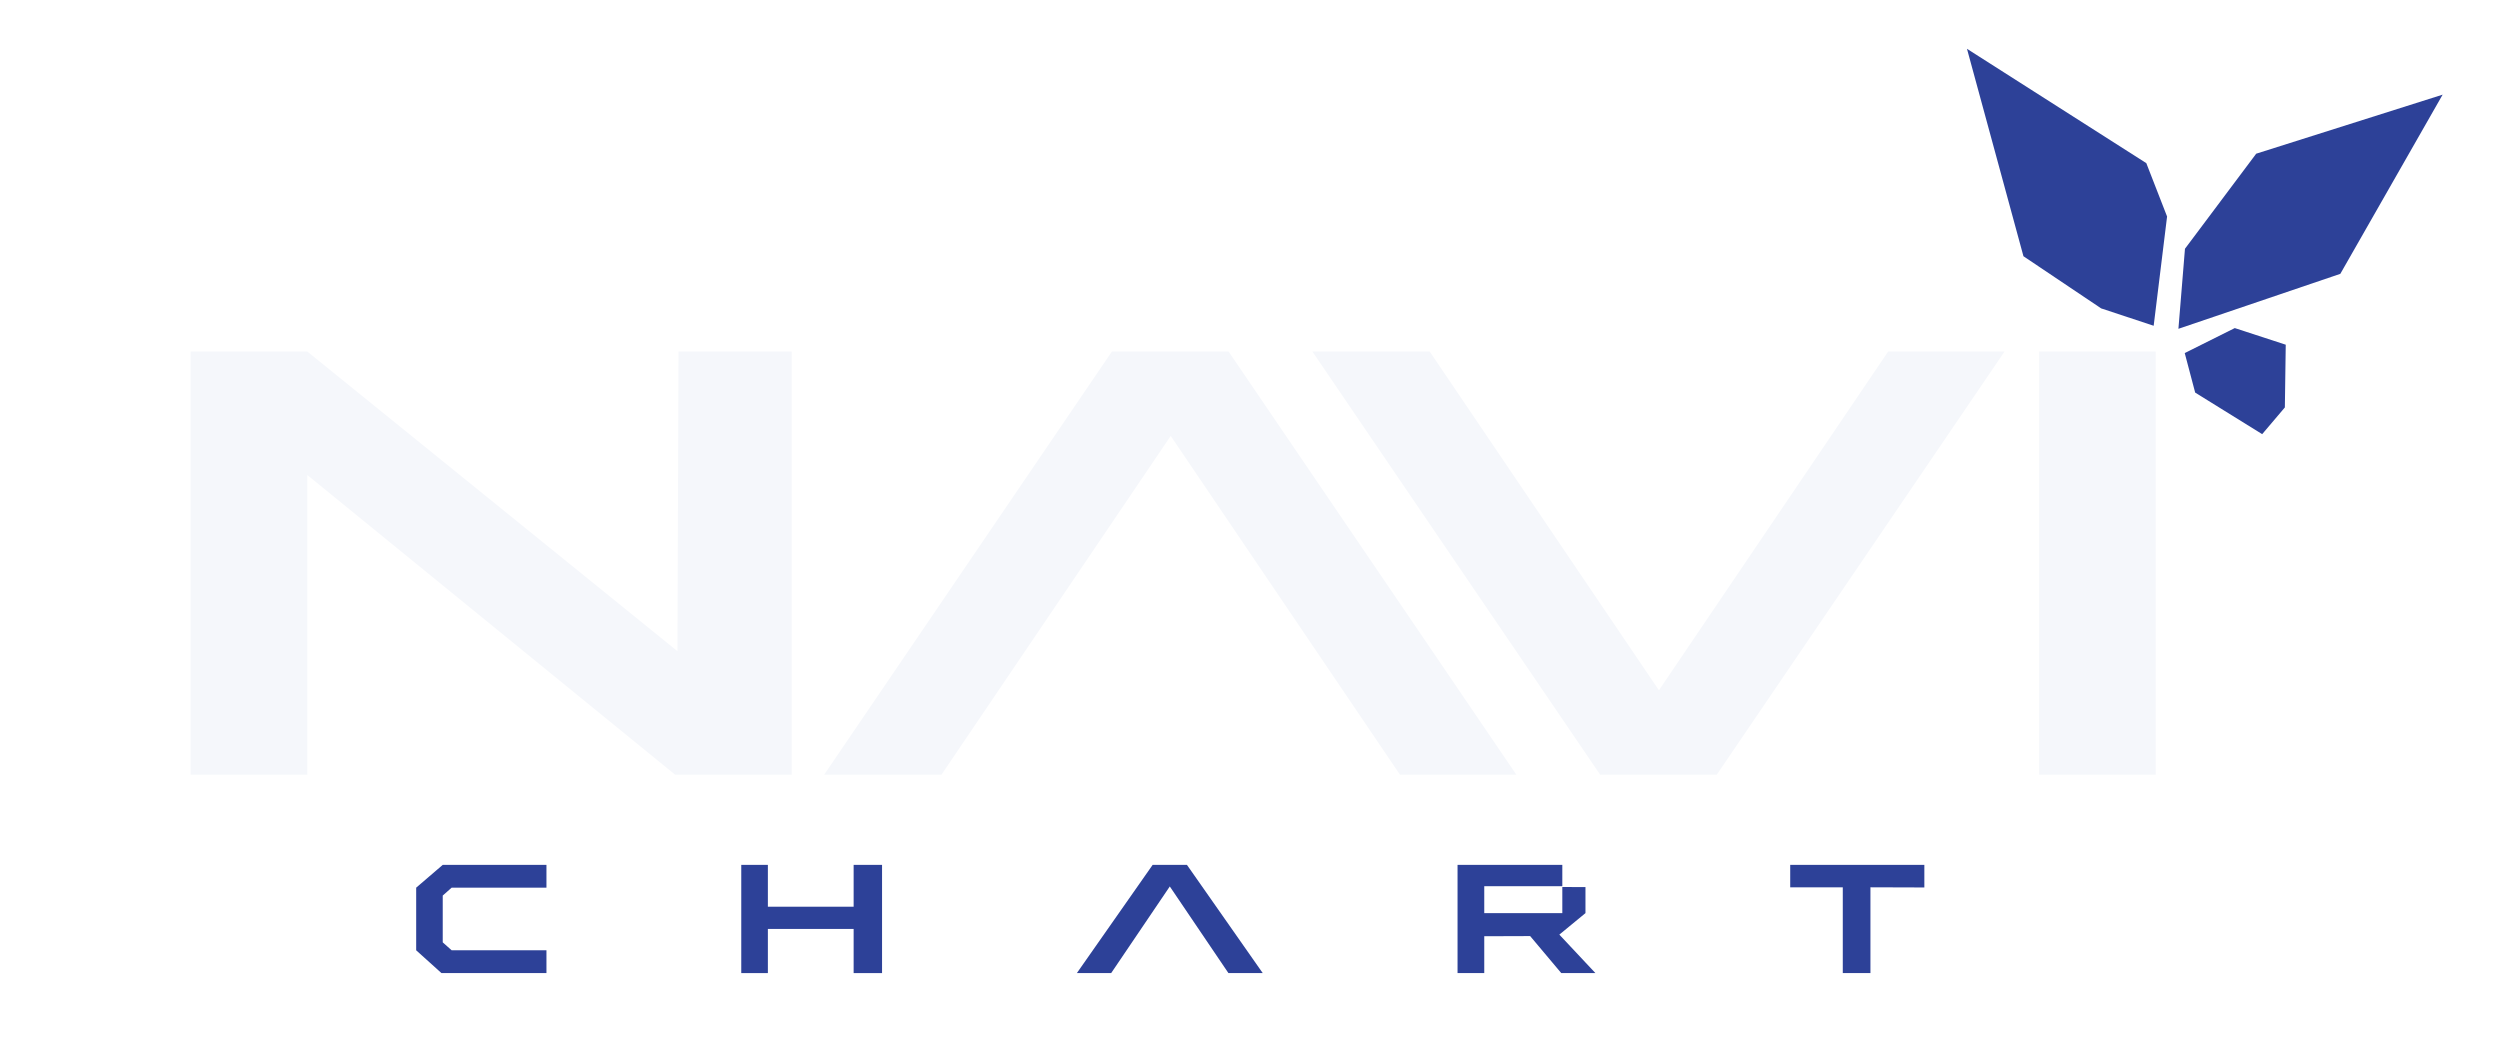
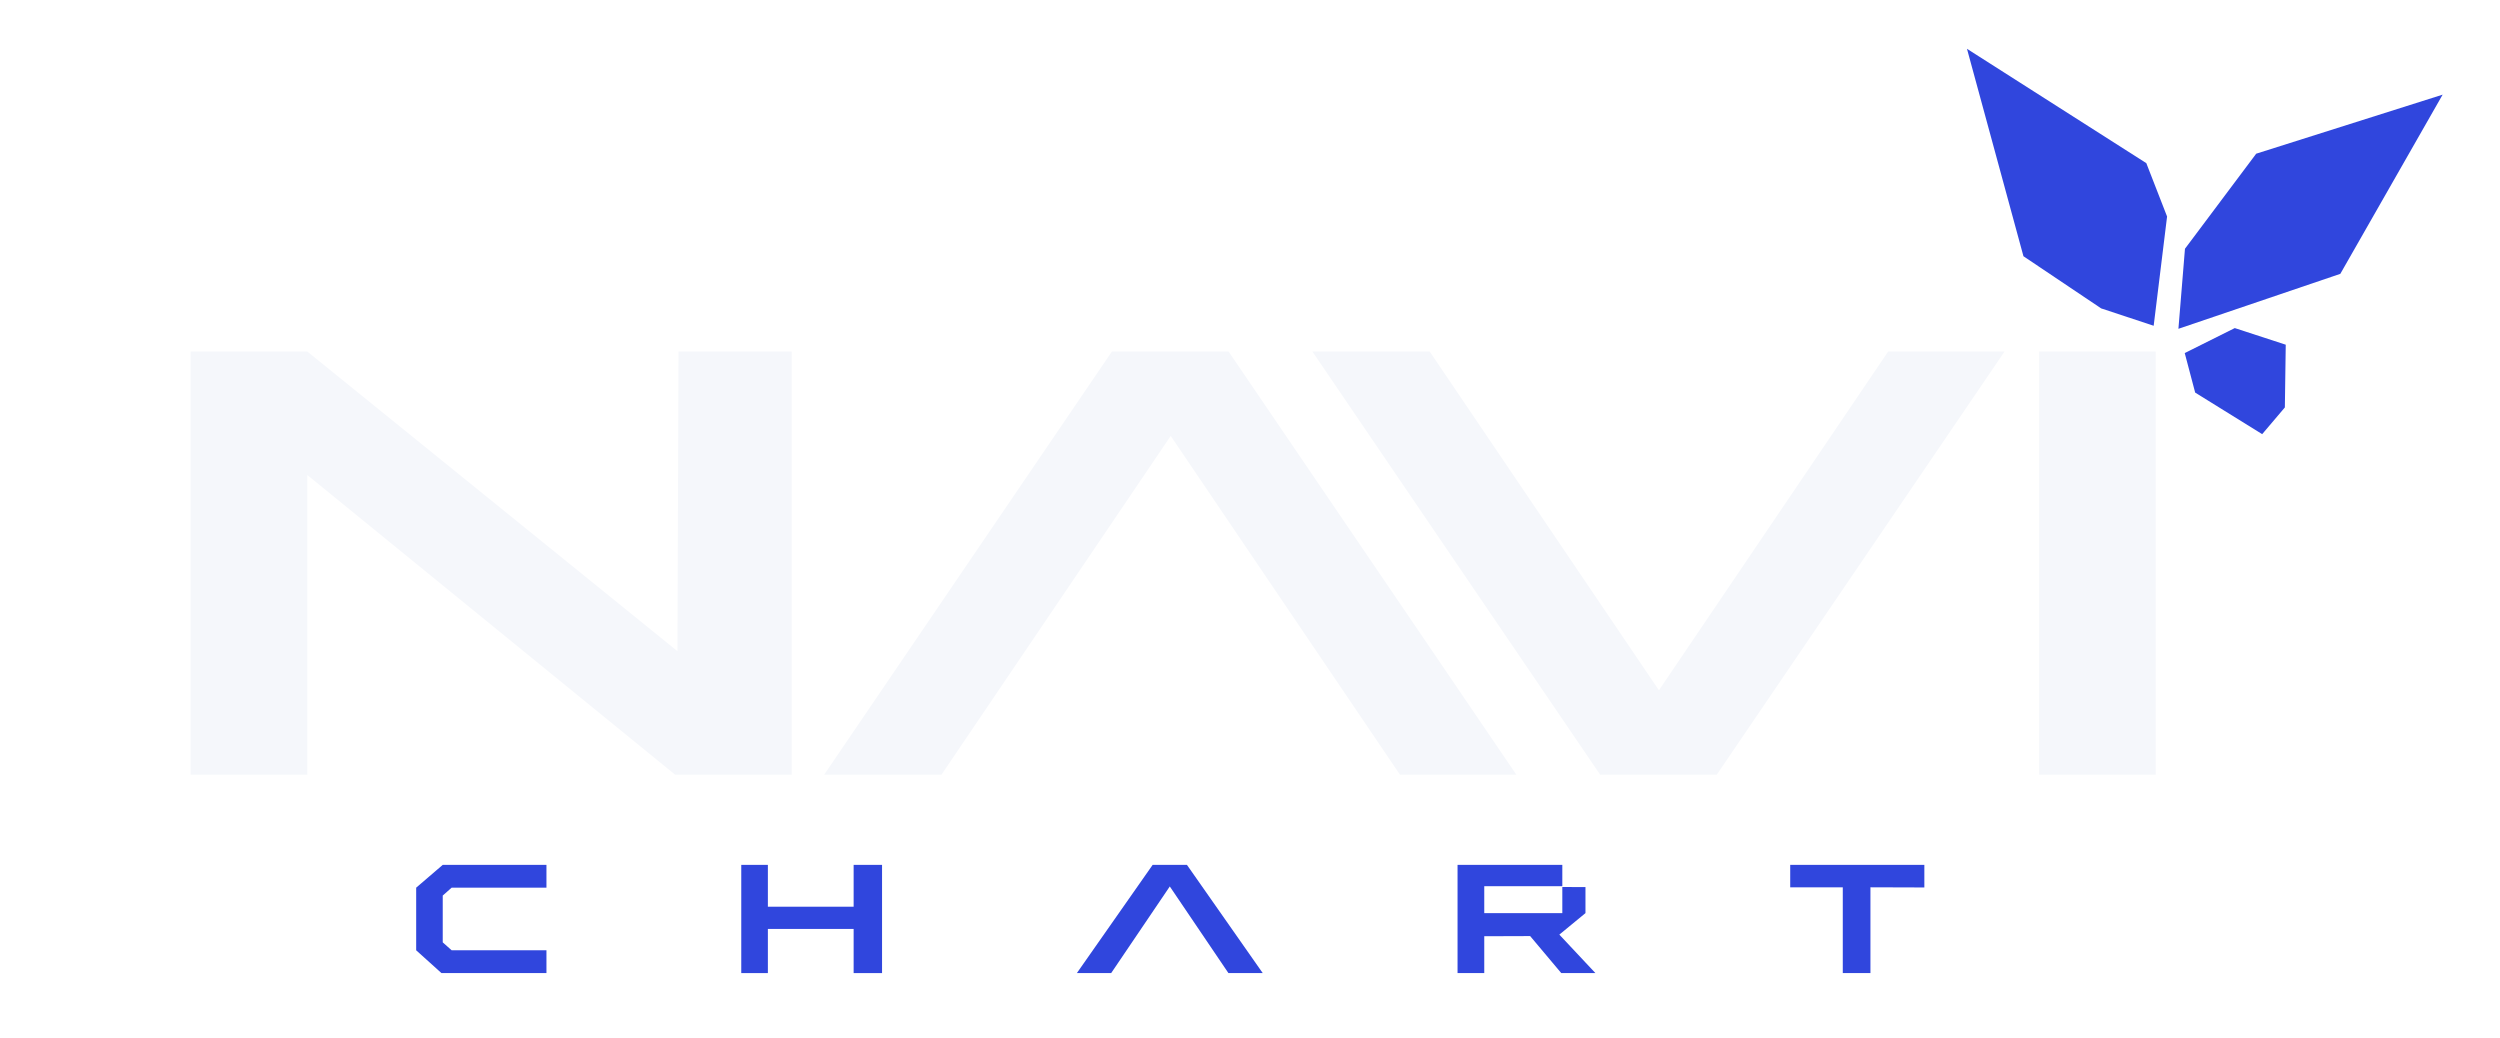
- <svg xmlns="http://www.w3.org/2000/svg" id="_레이어_1" data-name="레이어 1" viewBox="0 0 1477.07 613.07">
+ <svg xmlns="http://www.w3.org/2000/svg" id="_레이어_1" version="1.1" viewBox="0 0 1477.07 613.07">
  <defs>
    <style>
-       .cls-2 {
-         fill: #f5f7fb;
+       .st0 {
+         fill: #030617;
      }

-       .cls-3 {
-         fill: #2d4198;
+       .st1 {
+         fill: #3046dd;
+       }
+ 
+       .st2 {
+         fill: #f5f7fb;
      }
    </style>
  </defs>
  <g>
-     <polygon class="cls-3" points="1162.14 28.83 1195.51 151.39 1241.43 182.21 1272.45 192.47 1280.37 127.92 1268.1 96.39 1162.14 28.83" />
-     <polygon class="cls-3" points="1290.94 146.97 1287.07 194.27 1382.73 161.79 1443.18 55.92 1333.02 90.81 1290.94 146.97" />
-     <polygon class="cls-3" points="1320.37 193.84 1290.8 208.6 1296.97 231.95 1336.56 256.51 1349.96 240.72 1350.48 203.66 1320.37 193.84" />
+     <polygon class="st1" points="1162.14 28.83 1195.51 151.39 1241.43 182.21 1272.45 192.47 1280.37 127.92 1268.1 96.39 1162.14 28.83" />
+     <polygon class="st1" points="1290.94 146.97 1287.07 194.27 1382.73 161.79 1443.18 55.92 1333.02 90.81 1290.94 146.97" />
+     <polygon class="st1" points="1320.37 193.84 1290.8 208.6 1296.97 231.95 1336.56 256.51 1349.96 240.72 1350.48 203.66 1320.37 193.84" />
  </g>
  <g>
-     <polygon class="cls-3" points="437.96 510.99 453.68 510.99 453.68 535.71 504.35 535.71 504.35 510.99 521.14 510.99 521.14 574.93 504.35 574.93 504.35 548.84 453.68 548.84 453.68 574.93 437.96 574.93 437.96 510.99" />
-     <polygon class="cls-3" points="923.06 510.99 923.06 523.58 876.94 523.58 876.94 539.49 923.06 539.49 923.06 524.06 936.74 524.12 936.74 539.49 921.3 552.2 942.61 574.93 922.44 574.93 904.06 553.06 876.94 553.15 876.94 574.93 861.16 574.93 861.16 510.99 923.06 510.99" />
-     <polygon class="cls-3" points="1057.71 510.99 1057.71 524.27 1088.77 524.27 1088.77 574.93 1105.11 574.93 1105.11 524.24 1136.96 524.34 1136.96 510.99 1057.71 510.99" />
-     <polygon class="cls-3" points="260.83 574.93 261.58 574.93 322.86 574.93 322.86 561.46 266.85 561.46 261.58 556.77 261.58 529.12 266.85 524.46 322.86 524.46 322.86 510.99 261.58 510.99 245.89 524.46 245.89 561.46 260.83 574.93" />
-     <polygon class="cls-3" points="636.24 574.93 681.02 510.99 701.28 510.99 746.06 574.93 725.79 574.93 691.15 523.74 656.51 574.93 636.24 574.93" />
+     <polygon class="st1" points="437.96 510.99 453.68 510.99 453.68 535.71 504.35 535.71 504.35 510.99 521.14 510.99 521.14 574.93 504.35 574.93 504.35 548.84 453.68 548.84 453.68 574.93 437.96 574.93 437.96 510.99" />
+     <polygon class="st1" points="923.06 510.99 923.06 523.58 876.94 523.58 876.94 539.49 923.06 539.49 923.06 524.06 936.74 524.12 936.74 539.49 921.3 552.2 942.61 574.93 922.44 574.93 904.06 553.06 876.94 553.15 876.94 574.93 861.16 574.93 861.16 510.99 923.06 510.99" />
+     <polygon class="st1" points="1057.71 510.99 1057.71 524.27 1088.77 524.27 1088.77 574.93 1105.11 574.93 1105.11 524.24 1136.96 524.34 1136.96 510.99 1057.71 510.99" />
+     <polygon class="st1" points="260.83 574.93 261.58 574.93 322.86 574.93 322.86 561.46 266.85 561.46 261.58 556.77 261.58 529.12 266.85 524.46 322.86 524.46 322.86 510.99 261.58 510.99 245.89 524.46 245.89 561.46 260.83 574.93" />
+     <polygon class="st1" points="636.24 574.93 681.02 510.99 701.28 510.99 746.06 574.93 725.79 574.93 691.15 523.74 656.51 574.93 636.24 574.93" />
  </g>
  <g>
-     <polygon class="cls-2" points="486.95 457.69 656.96 207.69 725.88 207.69 895.89 457.69 827.13 457.69 691.69 257.55 556.25 457.69 486.95 457.69" />
-     <polygon class="cls-2" points="112.64 207.69 181.55 207.69 400.26 384.75 400.87 207.69 467.77 207.69 467.77 457.69 398.86 457.69 181.55 280.64 181.55 457.69 112.64 457.69 112.64 207.69" />
-     <polygon class="cls-2" points="775.4 207.69 945.41 457.69 1014.32 457.69 1184.34 207.69 1115.58 207.69 980.14 407.84 844.7 207.69 775.4 207.69" />
-     <rect class="cls-2" x="1204.74" y="207.69" width="68.91" height="250" />
+     <polygon class="st2" points="486.95 457.69 656.96 207.69 725.88 207.69 895.89 457.69 827.13 457.69 691.69 257.55 556.25 457.69 486.95 457.69" />
+     <polygon class="st2" points="112.64 207.69 181.55 207.69 400.26 384.75 400.87 207.69 467.77 207.69 467.77 457.69 398.86 457.69 181.55 280.64 181.55 457.69 112.64 457.69 112.64 207.69" />
+     <polygon class="st2" points="775.4 207.69 945.41 457.69 1014.32 457.69 1184.34 207.69 1115.58 207.69 980.14 407.84 844.7 207.69 775.4 207.69" />
+     <rect class="st2" x="1204.74" y="207.69" width="68.91" height="250" />
  </g>
</svg>
